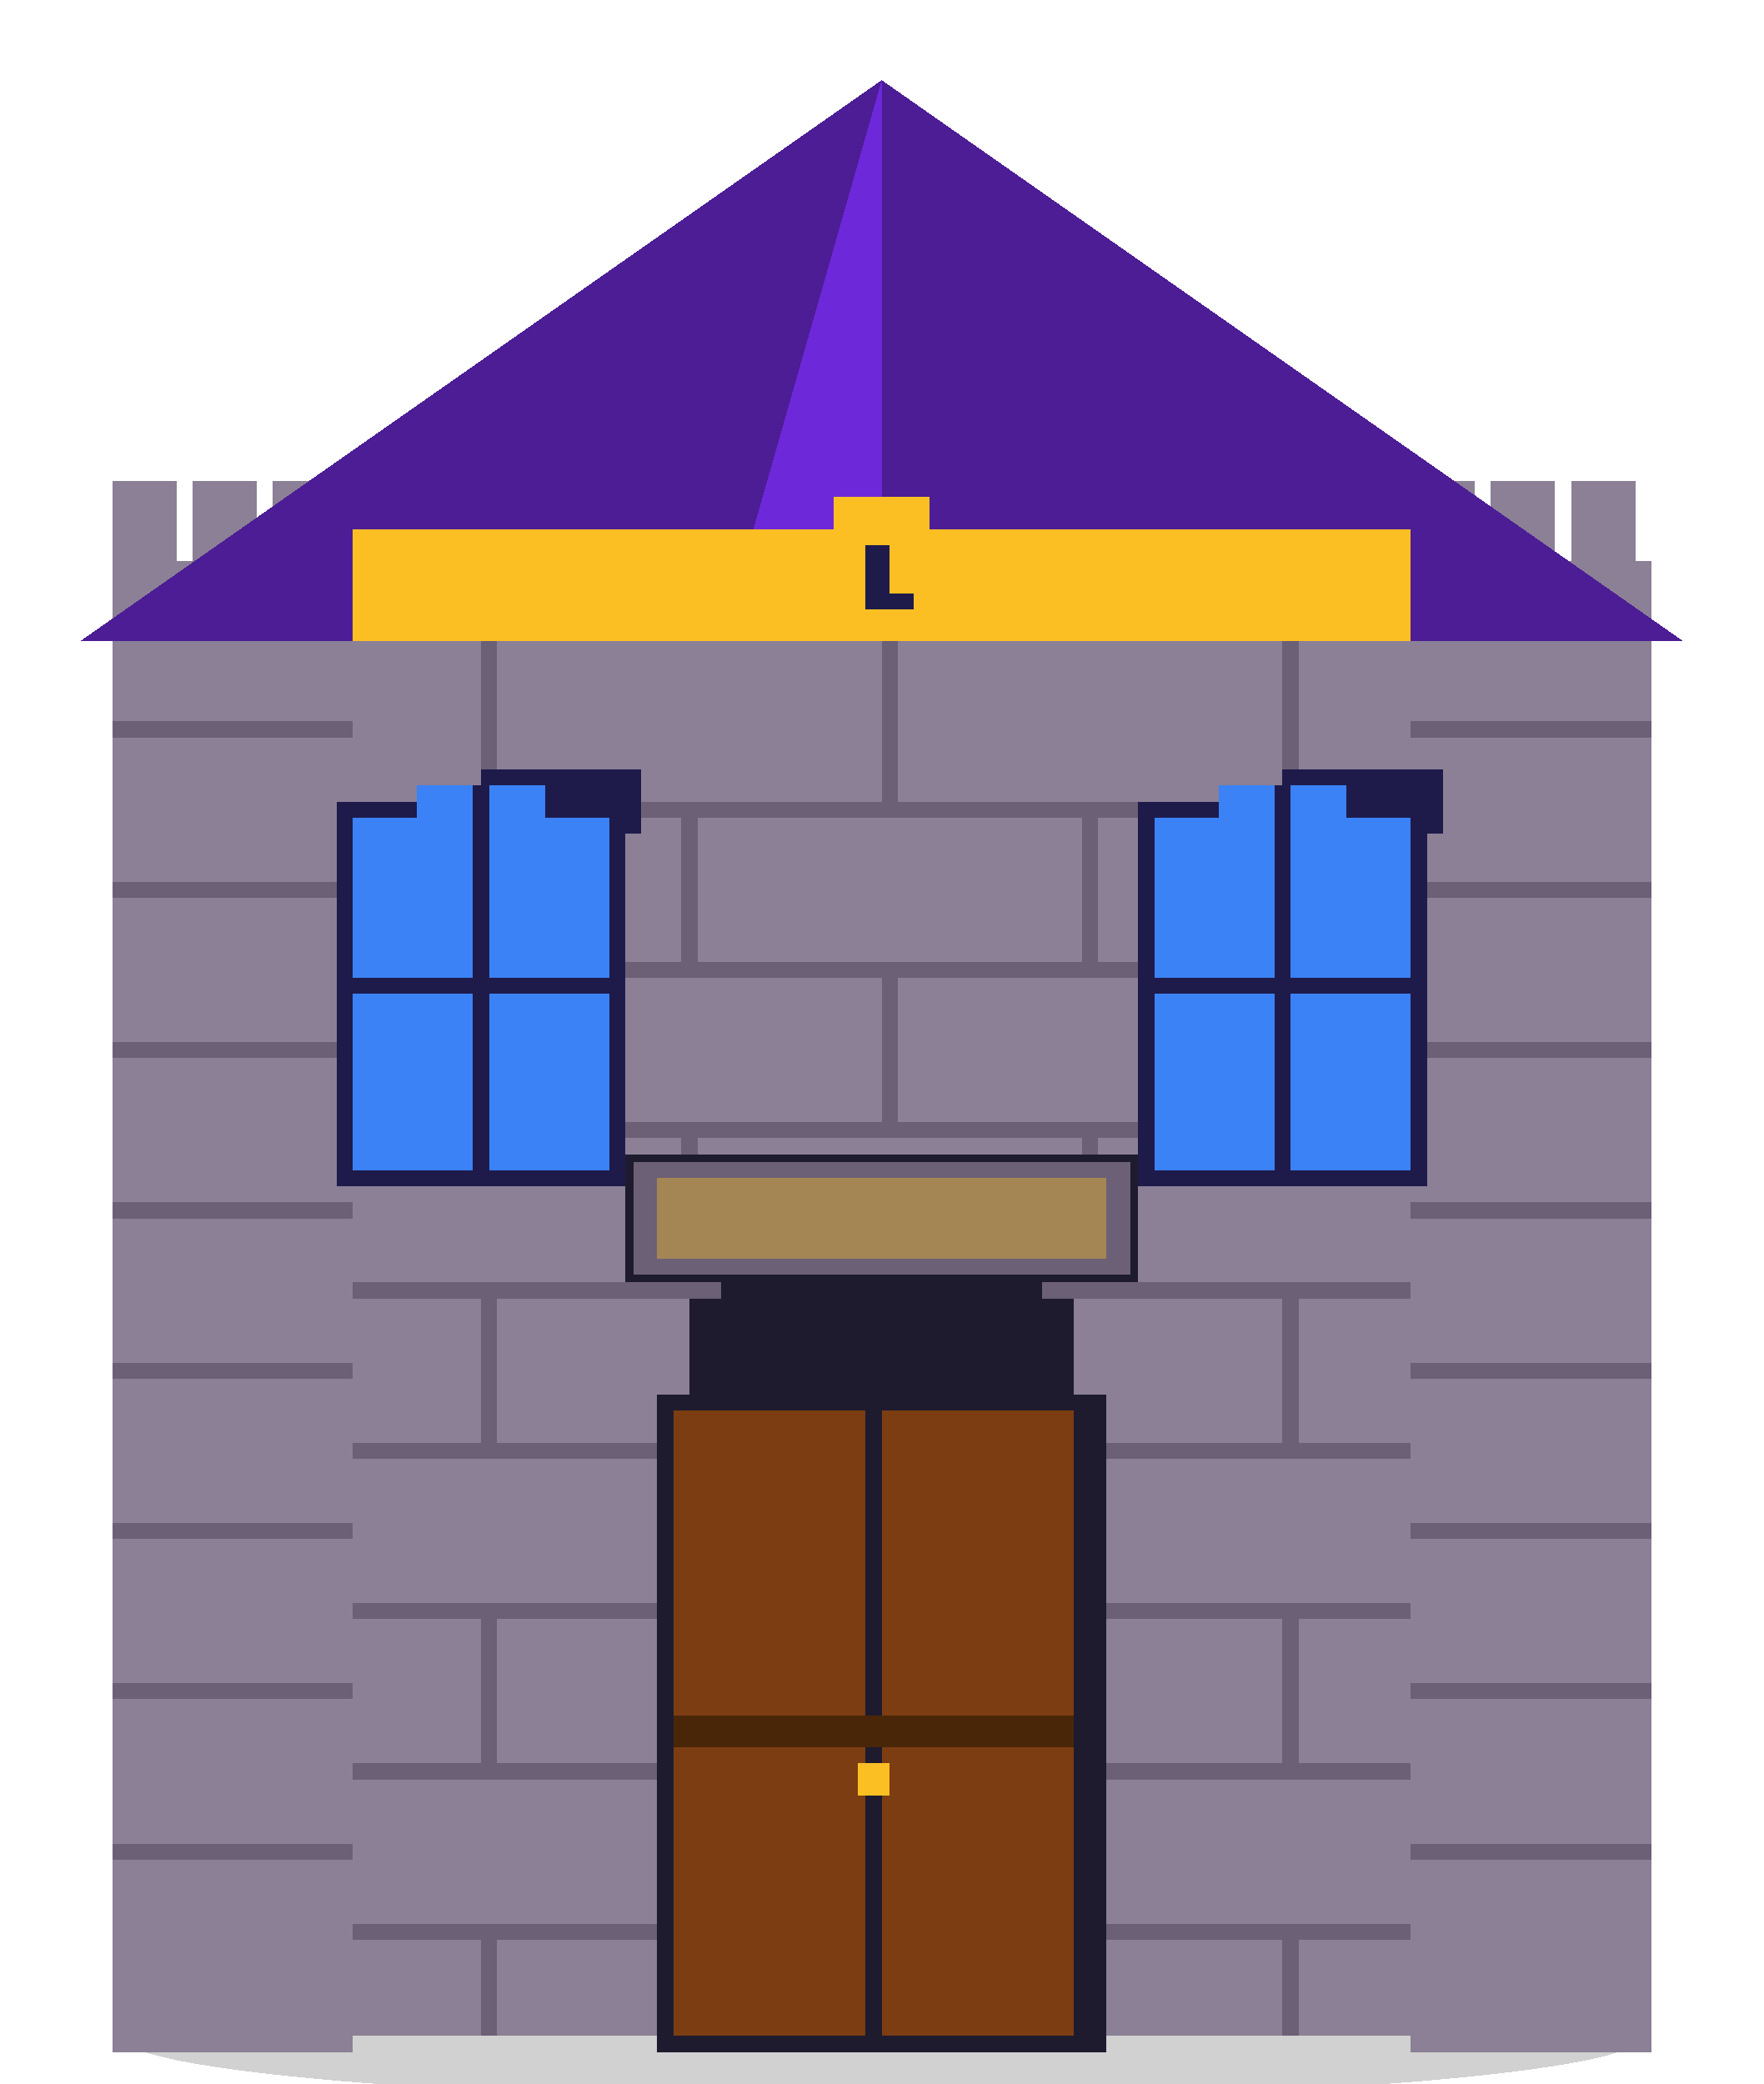
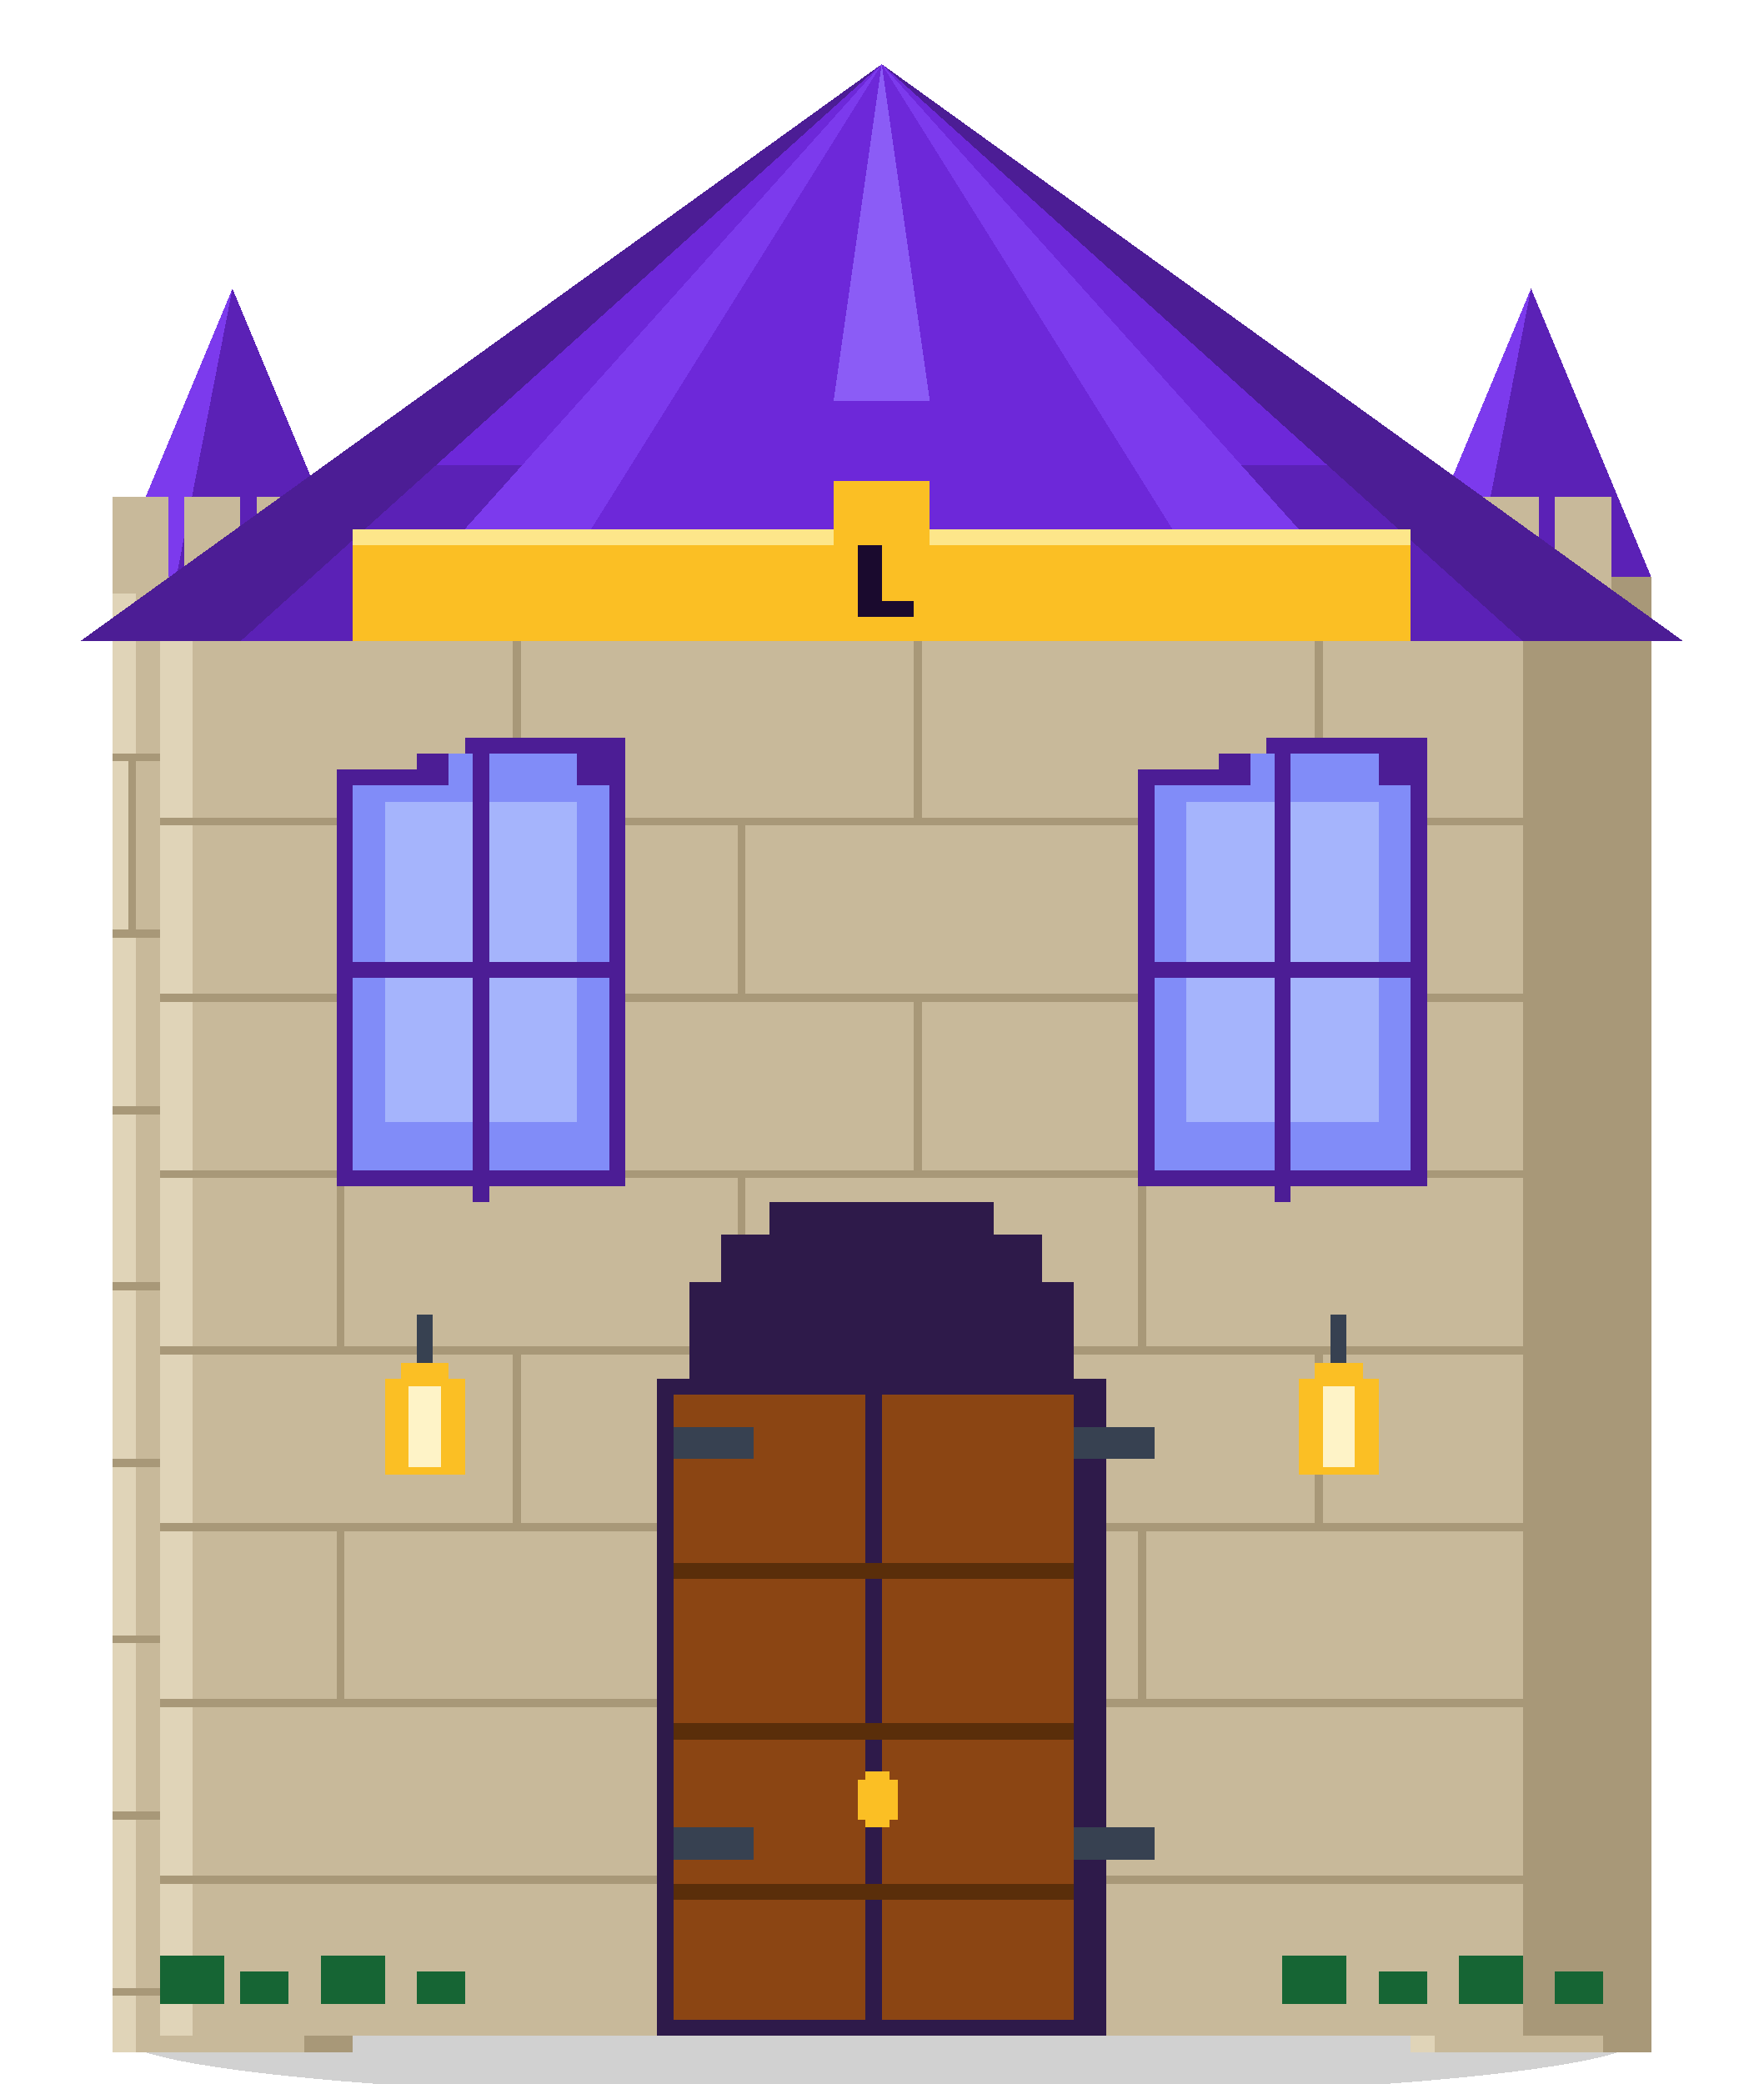
<svg xmlns="http://www.w3.org/2000/svg" width="220" height="260" viewBox="0 0 220 260" shape-rendering="crispEdges" image-rendering="pixelated">
  <ellipse cx="110" cy="254" rx="95" ry="8" fill="#000000" fill-opacity="0.18" />
-   <rect x="20" y="80" width="180" height="174" fill="#8b8096" />
-   <rect x="20" y="100" width="180" height="2" fill="#6b6076" />
-   <rect x="20" y="120" width="180" height="2" fill="#6b6076" />
-   <rect x="20" y="140" width="180" height="2" fill="#6b6076" />
-   <rect x="20" y="160" width="180" height="2" fill="#6b6076" />
-   <rect x="20" y="180" width="180" height="2" fill="#6b6076" />
-   <rect x="20" y="200" width="180" height="2" fill="#6b6076" />
-   <rect x="20" y="220" width="180" height="2" fill="#6b6076" />
-   <rect x="20" y="240" width="180" height="2" fill="#6b6076" />
-   <rect x="60" y="80" width="2" height="20" fill="#6b6076" />
-   <rect x="110" y="80" width="2" height="20" fill="#6b6076" />
-   <rect x="160" y="80" width="2" height="20" fill="#6b6076" />
-   <rect x="35" y="100" width="2" height="20" fill="#6b6076" />
-   <rect x="85" y="100" width="2" height="20" fill="#6b6076" />
-   <rect x="135" y="100" width="2" height="20" fill="#6b6076" />
-   <rect x="185" y="100" width="2" height="20" fill="#6b6076" />
-   <rect x="60" y="120" width="2" height="20" fill="#6b6076" />
-   <rect x="110" y="120" width="2" height="20" fill="#6b6076" />
-   <rect x="160" y="120" width="2" height="20" fill="#6b6076" />
-   <rect x="35" y="140" width="2" height="20" fill="#6b6076" />
-   <rect x="85" y="140" width="2" height="20" fill="#6b6076" />
-   <rect x="135" y="140" width="2" height="20" fill="#6b6076" />
-   <rect x="185" y="140" width="2" height="20" fill="#6b6076" />
-   <rect x="60" y="160" width="2" height="20" fill="#6b6076" />
-   <rect x="110" y="160" width="2" height="20" fill="#6b6076" />
-   <rect x="160" y="160" width="2" height="20" fill="#6b6076" />
-   <rect x="35" y="180" width="2" height="20" fill="#6b6076" />
-   <rect x="85" y="180" width="2" height="20" fill="#6b6076" />
-   <rect x="135" y="180" width="2" height="20" fill="#6b6076" />
-   <rect x="185" y="180" width="2" height="20" fill="#6b6076" />
-   <rect x="60" y="200" width="2" height="20" fill="#6b6076" />
-   <rect x="110" y="200" width="2" height="20" fill="#6b6076" />
-   <rect x="160" y="200" width="2" height="20" fill="#6b6076" />
-   <rect x="35" y="220" width="2" height="20" fill="#6b6076" />
-   <rect x="85" y="220" width="2" height="20" fill="#6b6076" />
-   <rect x="135" y="220" width="2" height="20" fill="#6b6076" />
-   <rect x="185" y="220" width="2" height="20" fill="#6b6076" />
-   <rect x="60" y="240" width="2" height="14" fill="#6b6076" />
-   <rect x="110" y="240" width="2" height="14" fill="#6b6076" />
-   <rect x="160" y="240" width="2" height="14" fill="#6b6076" />
-   <rect x="14" y="70" width="30" height="186" fill="#8b8096" />
-   <rect x="14" y="90" width="30" height="2" fill="#6b6076" />
-   <rect x="14" y="110" width="30" height="2" fill="#6b6076" />
-   <rect x="14" y="130" width="30" height="2" fill="#6b6076" />
-   <rect x="14" y="150" width="30" height="2" fill="#6b6076" />
-   <rect x="14" y="170" width="30" height="2" fill="#6b6076" />
-   <rect x="14" y="190" width="30" height="2" fill="#6b6076" />
-   <rect x="14" y="210" width="30" height="2" fill="#6b6076" />
-   <rect x="14" y="230" width="30" height="2" fill="#6b6076" />
-   <rect x="14" y="60" width="8" height="10" fill="#8b8096" />
-   <rect x="24" y="60" width="8" height="10" fill="#8b8096" />
-   <rect x="34" y="60" width="8" height="10" fill="#8b8096" />
-   <rect x="176" y="70" width="30" height="186" fill="#8b8096" />
-   <rect x="176" y="90" width="30" height="2" fill="#6b6076" />
-   <rect x="176" y="110" width="30" height="2" fill="#6b6076" />
-   <rect x="176" y="130" width="30" height="2" fill="#6b6076" />
-   <rect x="176" y="150" width="30" height="2" fill="#6b6076" />
-   <rect x="176" y="170" width="30" height="2" fill="#6b6076" />
-   <rect x="176" y="190" width="30" height="2" fill="#6b6076" />
-   <rect x="176" y="210" width="30" height="2" fill="#6b6076" />
-   <rect x="176" y="230" width="30" height="2" fill="#6b6076" />
-   <rect x="176" y="60" width="8" height="10" fill="#8b8096" />
-   <rect x="186" y="60" width="8" height="10" fill="#8b8096" />
-   <rect x="196" y="60" width="8" height="10" fill="#8b8096" />
-   <polygon points="110,10 10,80 210,80" fill="#4c1d95" />
-   <polygon points="110,10 90,80 110,80" fill="#6d28d9" />
+   <rect x="14" y="72" width="30" height="184" fill="#c8b99a" />
+   <rect x="38" y="72" width="6" height="184" fill="#a89878" />
+   <rect x="14" y="72" width="3" height="184" fill="#e0d4b8" />
+   <rect x="14" y="94" width="30" height="1" fill="#a89878" />
+   <rect x="14" y="116" width="30" height="1" fill="#a89878" />
+   <rect x="14" y="138" width="30" height="1" fill="#a89878" />
+   <rect x="14" y="160" width="30" height="1" fill="#a89878" />
+   <rect x="14" y="182" width="30" height="1" fill="#a89878" />
+   <rect x="14" y="204" width="30" height="1" fill="#a89878" />
+   <rect x="14" y="226" width="30" height="1" fill="#a89878" />
+   <rect x="14" y="248" width="30" height="1" fill="#a89878" />
+   <polygon points="29,36 14,72 44,72" fill="#5b21b6" />
+   <polygon points="29,36 14,72 22,72" fill="#7c3aed" />
+   <rect x="14" y="62" width="7" height="12" fill="#c8b99a" />
+   <rect x="23" y="62" width="7" height="12" fill="#c8b99a" />
+   <rect x="32" y="62" width="7" height="12" fill="#c8b99a" />
+   <rect x="22" y="72" width="1" height="22" fill="#a89878" />
+   <rect x="36" y="72" width="1" height="22" fill="#a89878" />
+   <rect x="16" y="94" width="1" height="22" fill="#a89878" />
+   <rect x="30" y="94" width="1" height="22" fill="#a89878" />
+   <rect x="176" y="72" width="30" height="184" fill="#c8b99a" />
+   <rect x="200" y="72" width="6" height="184" fill="#a89878" />
+   <rect x="176" y="72" width="3" height="184" fill="#e0d4b8" />
+   <rect x="176" y="94" width="30" height="1" fill="#a89878" />
+   <rect x="176" y="116" width="30" height="1" fill="#a89878" />
+   <rect x="176" y="138" width="30" height="1" fill="#a89878" />
+   <rect x="176" y="160" width="30" height="1" fill="#a89878" />
+   <rect x="176" y="182" width="30" height="1" fill="#a89878" />
+   <rect x="176" y="204" width="30" height="1" fill="#a89878" />
+   <rect x="176" y="226" width="30" height="1" fill="#a89878" />
+   <rect x="176" y="248" width="30" height="1" fill="#a89878" />
+   <polygon points="191,36 176,72 206,72" fill="#5b21b6" />
+   <polygon points="191,36 176,72 184,72" fill="#7c3aed" />
+   <rect x="176" y="62" width="7" height="12" fill="#c8b99a" />
+   <rect x="185" y="62" width="7" height="12" fill="#c8b99a" />
+   <rect x="194" y="62" width="7" height="12" fill="#c8b99a" />
+   <rect x="184" y="72" width="1" height="22" fill="#a89878" />
+   <rect x="198" y="72" width="1" height="22" fill="#a89878" />
+   <rect x="178" y="94" width="1" height="22" fill="#a89878" />
+   <rect x="192" y="94" width="1" height="22" fill="#a89878" />
+   <rect x="20" y="80" width="180" height="174" fill="#c8b99a" />
+   <rect x="190" y="80" width="10" height="174" fill="#a89878" />
+   <rect x="20" y="80" width="4" height="174" fill="#e0d4b8" />
+   <rect x="20" y="102" width="180" height="1" fill="#a89878" />
+   <rect x="20" y="124" width="180" height="1" fill="#a89878" />
+   <rect x="20" y="146" width="180" height="1" fill="#a89878" />
+   <rect x="20" y="168" width="180" height="1" fill="#a89878" />
+   <rect x="20" y="190" width="180" height="1" fill="#a89878" />
+   <rect x="20" y="212" width="180" height="1" fill="#a89878" />
+   <rect x="20" y="234" width="180" height="1" fill="#a89878" />
+   <rect x="64" y="80" width="1" height="22" fill="#a89878" />
+   <rect x="114" y="80" width="1" height="22" fill="#a89878" />
+   <rect x="164" y="80" width="1" height="22" fill="#a89878" />
+   <rect x="42" y="102" width="1" height="22" fill="#a89878" />
+   <rect x="92" y="102" width="1" height="22" fill="#a89878" />
+   <rect x="142" y="102" width="1" height="22" fill="#a89878" />
+   <rect x="192" y="102" width="1" height="22" fill="#a89878" />
+   <rect x="64" y="124" width="1" height="22" fill="#a89878" />
+   <rect x="114" y="124" width="1" height="22" fill="#a89878" />
+   <rect x="164" y="124" width="1" height="22" fill="#a89878" />
+   <rect x="42" y="146" width="1" height="22" fill="#a89878" />
+   <rect x="92" y="146" width="1" height="22" fill="#a89878" />
+   <rect x="142" y="146" width="1" height="22" fill="#a89878" />
+   <rect x="192" y="146" width="1" height="22" fill="#a89878" />
+   <rect x="64" y="168" width="1" height="22" fill="#a89878" />
+   <rect x="114" y="168" width="1" height="22" fill="#a89878" />
+   <rect x="164" y="168" width="1" height="22" fill="#a89878" />
+   <rect x="42" y="190" width="1" height="22" fill="#a89878" />
+   <rect x="92" y="190" width="1" height="22" fill="#a89878" />
+   <rect x="142" y="190" width="1" height="22" fill="#a89878" />
+   <rect x="192" y="190" width="1" height="22" fill="#a89878" />
+   <polygon points="110,8 10,80 210,80" fill="#5b21b6" />
+   <polygon points="110,8 46,58 174,58" fill="#6d28d9" />
+   <polygon points="110,8 58,66 162,66" fill="#7c3aed" />
+   <polygon points="110,8 70,72 150,72" fill="#6d28d9" />
+   <polygon points="110,8 104,50 116,50" fill="#8b5cf6" />
+   <polygon points="110,8 10,80 30,80" fill="#4c1d95" />
+   <polygon points="110,8 190,80 210,80" fill="#4c1d95" />
  <rect x="44" y="66" width="132" height="14" fill="#fbbf24" />
-   <rect x="104" y="62" width="12" height="4" fill="#fbbf24" />
-   <rect x="108" y="68" width="3" height="8" fill="#1e1b4b" />
-   <rect x="108" y="74" width="6" height="2" fill="#1e1b4b" />
-   <rect x="42" y="100" width="36" height="48" fill="#1e1b4b" />
-   <rect x="60" y="96" width="20" height="8" fill="#1e1b4b" />
-   <rect x="44" y="102" width="32" height="44" fill="#3b82f6" />
-   <rect x="52" y="98" width="16" height="8" fill="#3b82f6" />
-   <rect x="59" y="98" width="2" height="50" fill="#1e1b4b" />
-   <rect x="44" y="122" width="32" height="2" fill="#1e1b4b" />
-   <rect x="142" y="100" width="36" height="48" fill="#1e1b4b" />
-   <rect x="160" y="96" width="20" height="8" fill="#1e1b4b" />
-   <rect x="144" y="102" width="32" height="44" fill="#3b82f6" />
-   <rect x="152" y="98" width="16" height="8" fill="#3b82f6" />
-   <rect x="159" y="98" width="2" height="50" fill="#1e1b4b" />
-   <rect x="144" y="122" width="32" height="2" fill="#1e1b4b" />
-   <rect x="82" y="174" width="56" height="82" fill="#1e1b2e" />
-   <rect x="86" y="162" width="48" height="18" fill="#1e1b2e" />
-   <rect x="90" y="156" width="40" height="8" fill="#1e1b2e" />
-   <rect x="96" y="152" width="28" height="6" fill="#1e1b2e" />
-   <rect x="84" y="176" width="24" height="78" fill="#7c3d12" />
-   <rect x="110" y="176" width="24" height="78" fill="#7c3d12" />
-   <rect x="84" y="214" width="50" height="4" fill="#4a2608" />
-   <rect x="107" y="220" width="4" height="4" fill="#fbbf24" />
-   <rect x="78" y="144" width="64" height="16" fill="#1e1b2e" />
-   <rect x="79" y="145" width="62" height="14" fill="#6b6076" />
-   <rect x="82" y="147" width="56" height="10" fill="#fbbf24" fill-opacity="0.4" />
+   <rect x="44" y="66" width="132" height="2" fill="#fde68a" />
+   <rect x="104" y="60" width="12" height="8" fill="#fbbf24" />
+   <rect x="107" y="68" width="3" height="9" fill="#1a0a2e" />
+   <rect x="107" y="75" width="7" height="2" fill="#1a0a2e" />
+   <rect x="52" y="164" width="2" height="8" fill="#374151" />
+   <rect x="48" y="172" width="10" height="12" fill="#fbbf24" />
+   <rect x="50" y="170" width="6" height="14" fill="#fbbf24" />
+   <rect x="51" y="173" width="4" height="10" fill="#fef3c7" />
+   <rect x="166" y="164" width="2" height="8" fill="#374151" />
+   <rect x="162" y="172" width="10" height="12" fill="#fbbf24" />
+   <rect x="164" y="170" width="6" height="14" fill="#fbbf24" />
+   <rect x="165" y="173" width="4" height="10" fill="#fef3c7" />
+   <rect x="42" y="96" width="36" height="52" fill="#4c1d95" />
+   <rect x="58" y="92" width="20" height="8" fill="#4c1d95" />
+   <rect x="52" y="94" width="16" height="4" fill="#4c1d95" />
+   <rect x="44" y="98" width="32" height="48" fill="#818cf8" />
+   <rect x="56" y="94" width="16" height="8" fill="#818cf8" />
+   <rect x="48" y="100" width="24" height="40" fill="#a5b4fc" />
+   <rect x="59" y="92" width="2" height="58" fill="#4c1d95" />
+   <rect x="44" y="120" width="32" height="2" fill="#4c1d95" />
+   <rect x="142" y="96" width="36" height="52" fill="#4c1d95" />
+   <rect x="158" y="92" width="20" height="8" fill="#4c1d95" />
+   <rect x="152" y="94" width="16" height="4" fill="#4c1d95" />
+   <rect x="144" y="98" width="32" height="48" fill="#818cf8" />
+   <rect x="156" y="94" width="16" height="8" fill="#818cf8" />
+   <rect x="148" y="100" width="24" height="40" fill="#a5b4fc" />
+   <rect x="159" y="92" width="2" height="58" fill="#4c1d95" />
+   <rect x="144" y="120" width="32" height="2" fill="#4c1d95" />
+   <rect x="82" y="172" width="56" height="82" fill="#2e1a4a" />
+   <rect x="86" y="160" width="48" height="18" fill="#2e1a4a" />
+   <rect x="90" y="154" width="40" height="8" fill="#2e1a4a" />
+   <rect x="96" y="150" width="28" height="6" fill="#2e1a4a" />
+   <rect x="84" y="174" width="24" height="78" fill="#8b4513" />
+   <rect x="110" y="174" width="24" height="78" fill="#8b4513" />
+   <rect x="84" y="195" width="50" height="2" fill="#5a2e0a" />
+   <rect x="84" y="215" width="50" height="2" fill="#5a2e0a" />
+   <rect x="84" y="235" width="50" height="2" fill="#5a2e0a" />
+   <rect x="84" y="178" width="10" height="4" fill="#374151" />
+   <rect x="134" y="178" width="10" height="4" fill="#374151" />
+   <rect x="84" y="228" width="10" height="4" fill="#374151" />
+   <rect x="134" y="228" width="10" height="4" fill="#374151" />
+   <rect x="107" y="222" width="5" height="5" fill="#fbbf24" />
+   <rect x="108" y="221" width="3" height="7" fill="#fbbf24" />
+   <rect x="20" y="244" width="8" height="6" fill="#166534" />
+   <rect x="30" y="246" width="6" height="4" fill="#166534" />
+   <rect x="40" y="244" width="8" height="6" fill="#166534" />
+   <rect x="52" y="246" width="6" height="4" fill="#166534" />
+   <rect x="160" y="244" width="8" height="6" fill="#166534" />
+   <rect x="172" y="246" width="6" height="4" fill="#166534" />
+   <rect x="182" y="244" width="8" height="6" fill="#166534" />
+   <rect x="194" y="246" width="6" height="4" fill="#166534" />
</svg>
